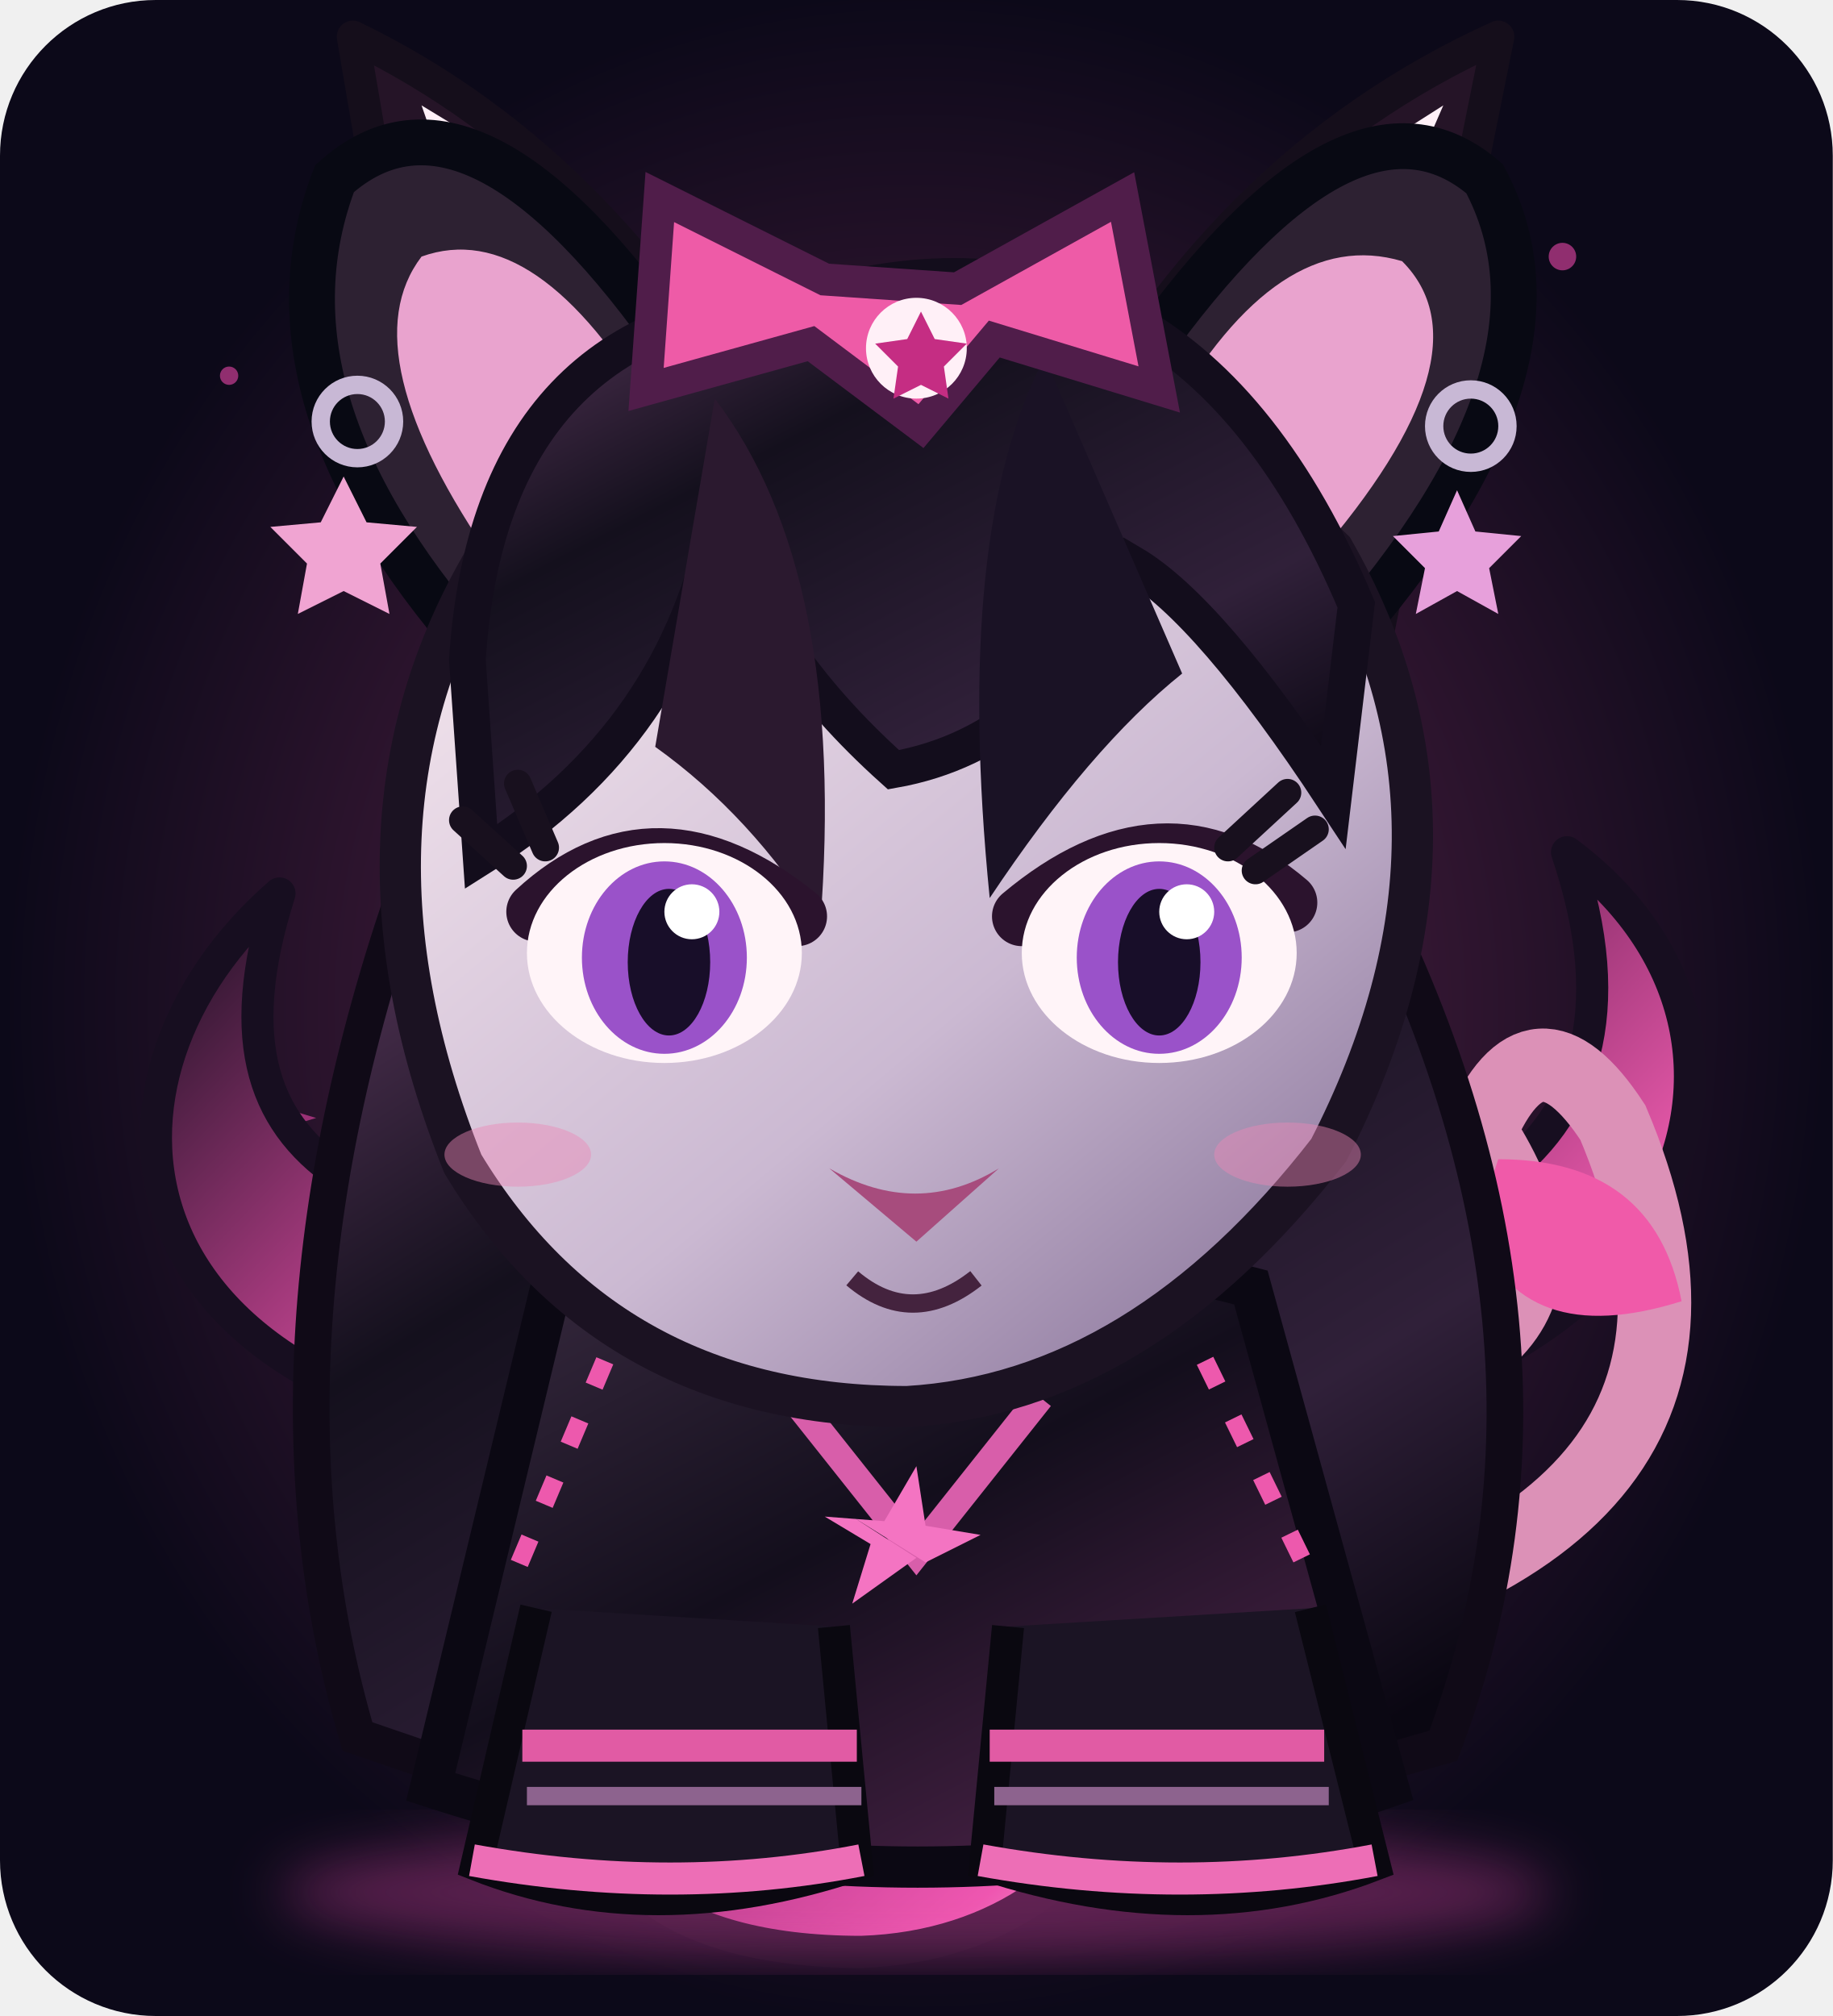
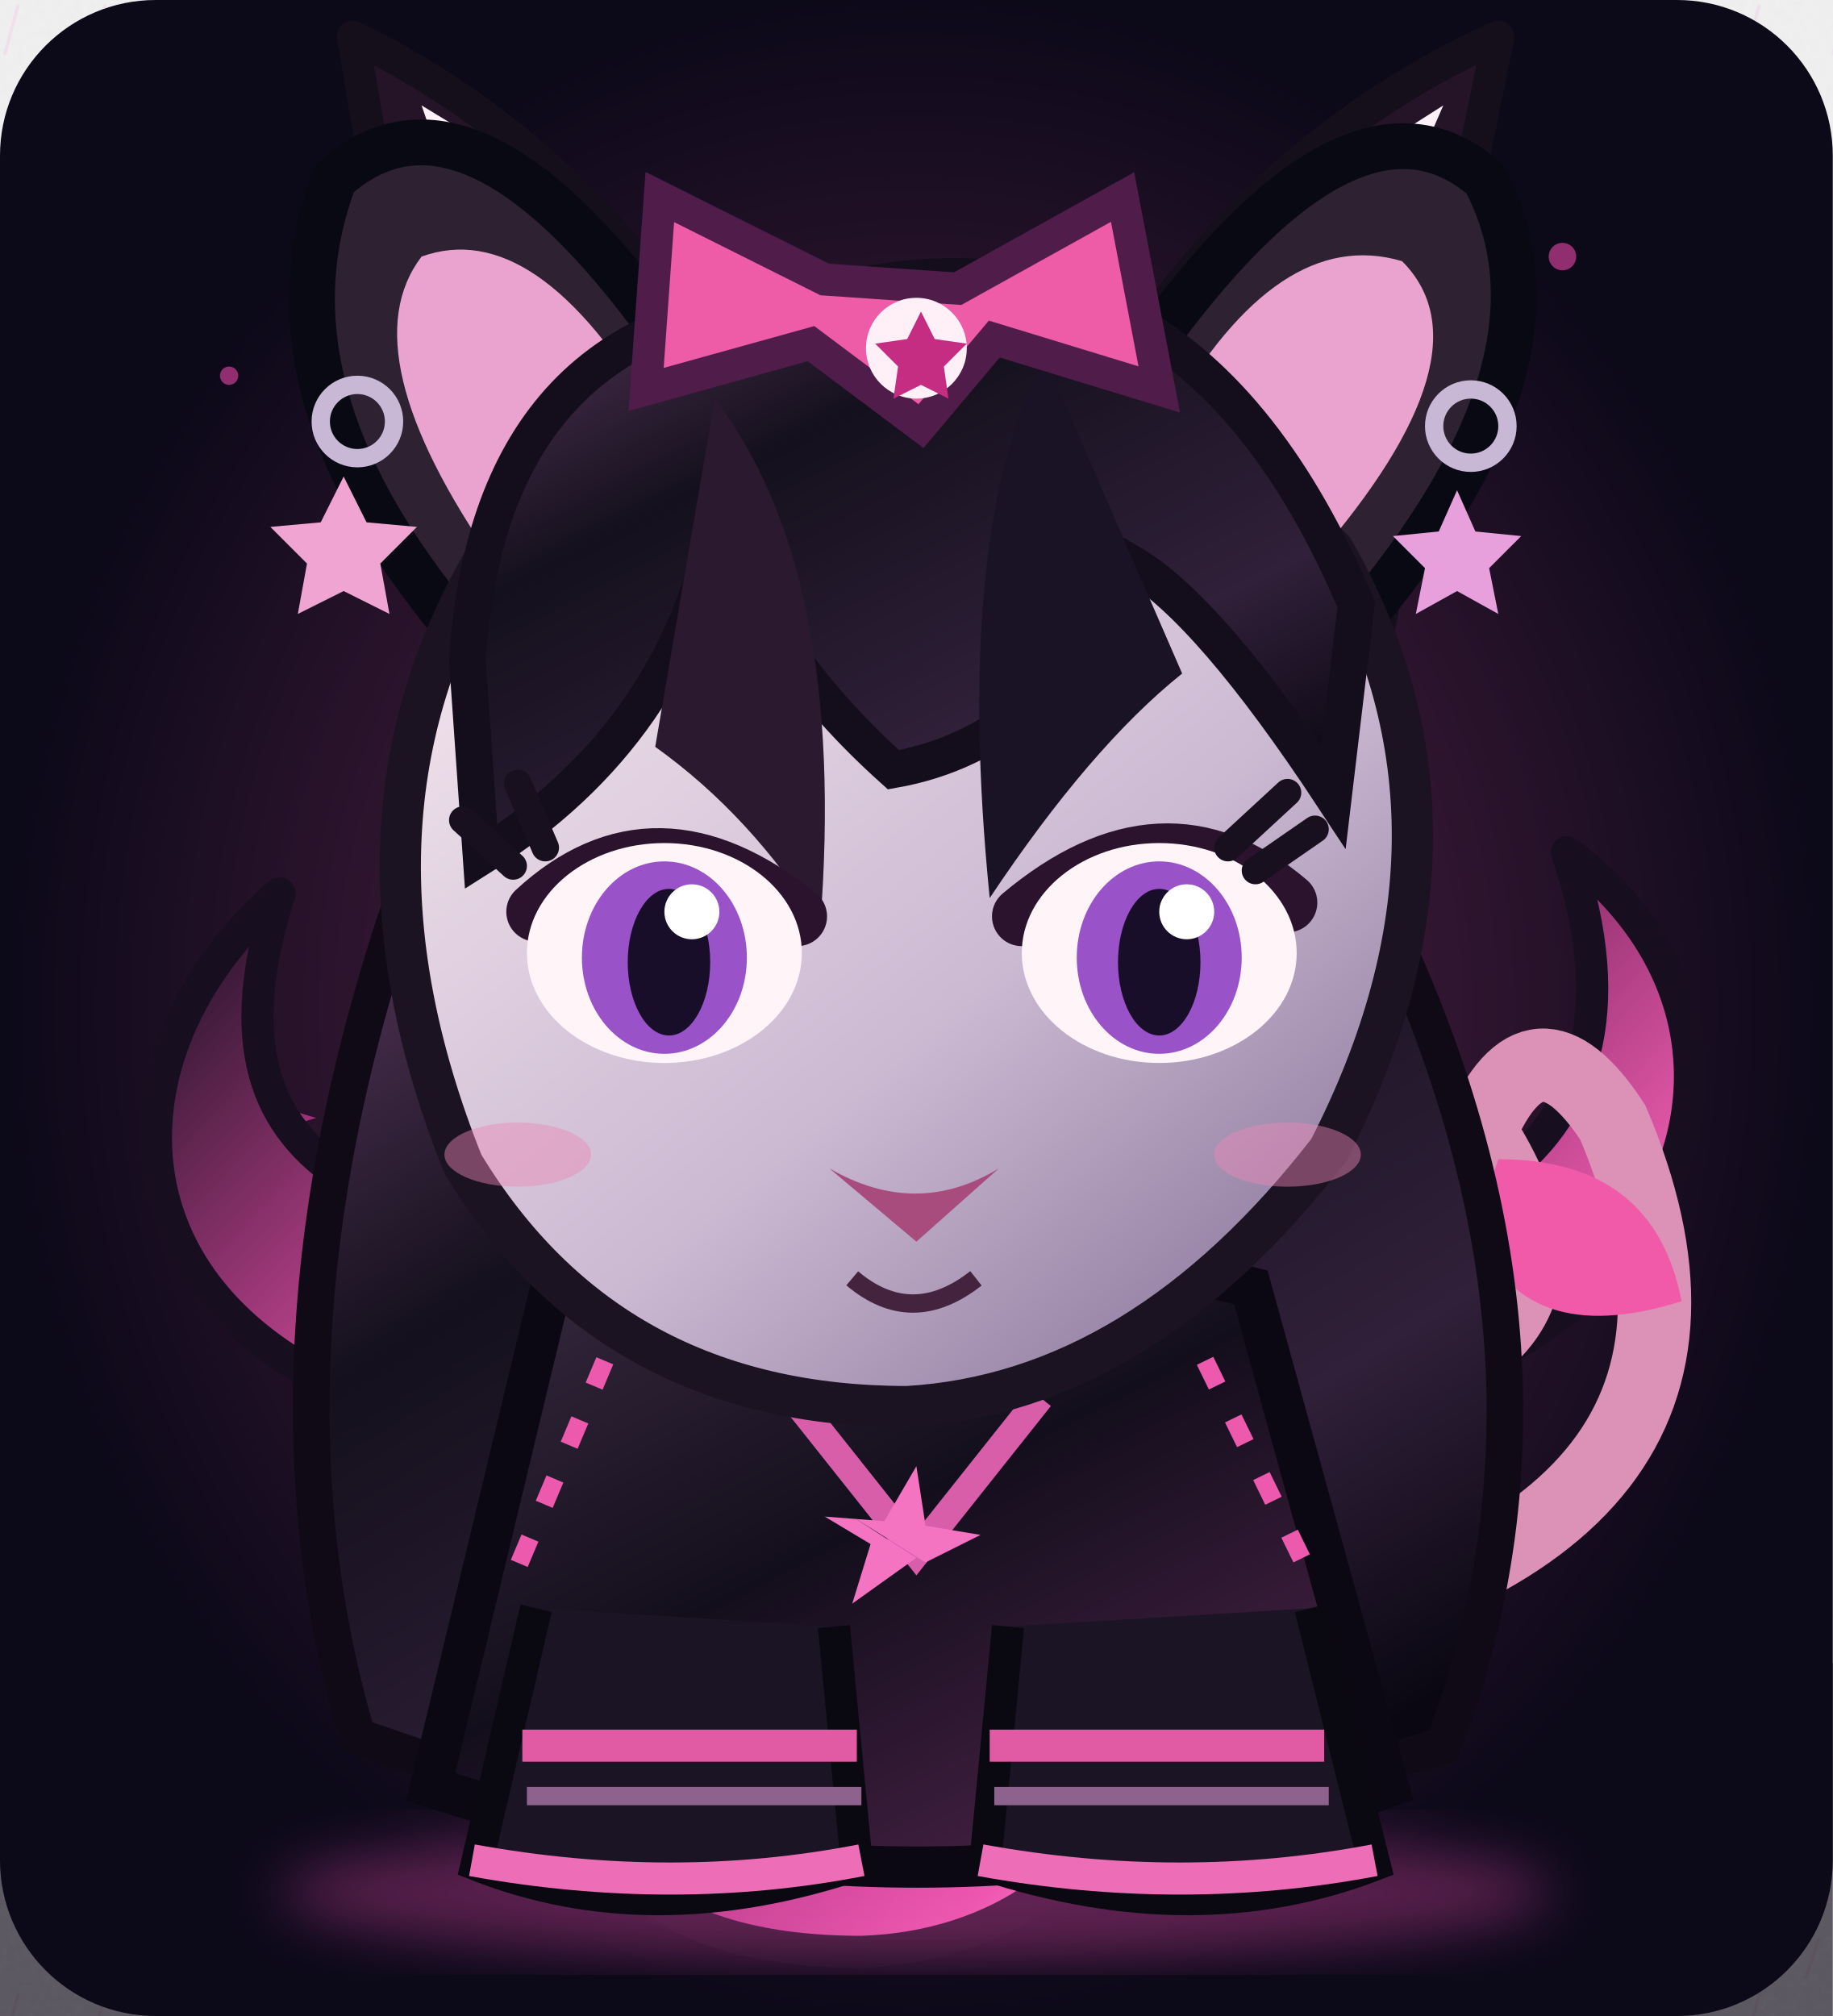
<svg xmlns="http://www.w3.org/2000/svg" viewBox="0 0 400 440" role="img" aria-labelledby="title desc">
+   <defs>
+     <linearGradient id="rimlight" x1="0" y1="0" x2="1" y2="1">
+       <stop stop-color="#fff2ff" />
+       <stop offset=".3" stop-color="#ff47b8" />
+       <stop offset=".75" stop-color="#6b1c71" />
+       <stop offset="1" stop-color="#180b25" />
+     </linearGradient>
+     <radialGradient id="eclipse">
+       <stop offset=".67" stop-color="#070411" />
+       <stop offset=".7" stop-color="#ff4bca" />
+       <stop offset=".75" stop-color="#fc87e6" stop-opacity=".5" />
+       <stop offset="1" stop-color="#a11c9c" stop-opacity="0" />
+     </radialGradient>
+     <pattern id="rain" width="19" height="31" patternUnits="userSpaceOnUse">
+       <path d="M4 1l-3 11M17 20l-3 9" stroke="#ff80d7" opacity=".22" stroke-width=".7" />
+     </pattern>
+     <filter id="grain">
+       <feTurbulence type="fractalNoise" baseFrequency=".62" numOctaves="3" seed="8" result="noise" />
+       <feColorMatrix in="noise" type="saturate" values="0" />
+       <feComponentTransfer>
+         <feFuncA type="linear" slope=".10" />
+       </feComponentTransfer>
+     </filter>
+     <filter id="neonEdge">
+       <feGaussianBlur stdDeviation="4" />
+     </filter>
+   </defs>
+   <g pointer-events="none">
+     <circle cx="205" cy="184" r="174" fill="url(#eclipse)" />
+     <rect x="0" y="0" width="400" height="440" fill="url(#rain)" opacity=".65" />
+     <path d="M0 365L42 334L83 361L112 339L161 371L215 347L263 374L317 334L400 363V440H0Z" fill="#090513" opacity=".65" />
+     <path d="M13 388L83 379L148 393L214 380L283 397L371 382" fill="none" stroke="#ff4dbb" stroke-width="2" opacity=".45" filter="url(#neonEdge)" />
+     <path d="M22 67l7-17 7 17-7 17ZM361 188l6-13 6 13-6 13Z" fill="#ffb5eb" opacity=".75" />
+     <rect width="400" height="440" fill="#ffffff" filter="url(#grain)" opacity=".4" />
+   </g>
  <style>@keyframes boogieAura{0%,100%{opacity:.35}50%{opacity:.8}}@keyframes boogieDrift{0%,100%{transform:translateY(0)}50%{transform:translateY(-5px)}}#boogie-fox-tails{transform-origin:200px 330px;animation:boogieDrift 4s ease-in-out infinite}.boogie-embers{animation:boogieAura 2.4s ease-in-out infinite}</style>
  <defs>
    <radialGradient id="boogieHalo">
      <stop stop-color="#ff4bbf" stop-opacity=".38" />
      <stop offset=".65" stop-color="#7c176c" stop-opacity=".13" />
      <stop offset="1" stop-color="#07020d" stop-opacity="0" />
    </radialGradient>
  </defs>
  <circle cx="200" cy="194" r="177" fill="url(#boogieHalo)" />
  <g class="boogie-embers" fill="#ff76ce">
    <circle cx="27" cy="155" r="2" />
    <circle cx="365" cy="100" r="2" />
    <circle cx="52" cy="340" r="3" />
    <circle cx="345" cy="365" r="2" />
  </g>
  <defs>
    <radialGradient id="night">
      <stop stop-color="#62264f" />
      <stop offset="1" stop-color="#0c0919" />
    </radialGradient>
    <linearGradient id="hair" x2=".8" y2="1">
      <stop stop-color="#5c395e" />
      <stop offset=".35" stop-color="#14101d" />
      <stop offset=".75" stop-color="#302039" />
      <stop offset="1" stop-color="#0a0712" />
    </linearGradient>
    <linearGradient id="fur" x2=".8" y2="1">
      <stop stop-color="#fff2f5" />
      <stop offset=".65" stop-color="#cbb9d2" />
      <stop offset="1" stop-color="#8b779c" />
    </linearGradient>
    <linearGradient id="coat" x2=".8" y2="1">
      <stop stop-color="#3c2d43" />
      <stop offset=".5" stop-color="#130e1c" />
      <stop offset="1" stop-color="#4d2349" />
    </linearGradient>
    <filter id="glow">
      <feGaussianBlur stdDeviation="6" />
    </filter>
  </defs>
  <rect width="400" height="440" rx="34" fill="url(#night)" />
  <g fill="#e846a9" opacity=".6">
    <circle cx="50" cy="82" r="2" />
    <circle cx="341" cy="56" r="3" />
    <circle cx="358" cy="303" r="2" />
    <path d="M54 232l5 9 10 3-10 3-5 9-5-9-10-3 10-3Z" />
  </g>
  <defs>
    <linearGradient id="foxTail" x1="0" y1="0" x2="1" y2="1">
      <stop stop-color="#140e1e" />
      <stop offset=".48" stop-color="#a2397b" />
      <stop offset=".8" stop-color="#f25eb1" />
      <stop offset="1" stop-color="#fff1f7" />
    </linearGradient>
  </defs>
  <g id="boogie-fox-tails" stroke="#170e20" stroke-width="7" stroke-linejoin="round">
    <path d="M128 316C22 307 15 235 61 195C40 261 91 267 150 279Z" fill="url(#foxTail)" />
    <path d="M262 312C366 307 397 227 342 186C366 257 307 275 251 277Z" fill="url(#foxTail)" />
    <path d="M198 319C115 350 101 426 188 426C249 424 274 358 222 317Z" fill="url(#foxTail)" />
  </g>
  <g id="boogie-fox-ears" stroke="#150e1b" stroke-width="7" stroke-linejoin="round">
    <path d="M99 137L77 8Q135 36 170 104Z" fill="#251427" />
    <path d="M301 137L327 8Q265 36 231 104Z" fill="#251427" />
    <path d="M107 102L93 37L148 95Z" fill="#e57cb5" />
    <path d="M294 102L311 37L251 95Z" fill="#e57cb5" />
    <path d="M100 46L92 23L115 37M305 46L315 23L293 37" fill="#fff0f8" stroke="none" />
  </g>
  <ellipse cx="200" cy="413" rx="139" ry="15" fill="#e84aaf" opacity=".35" filter="url(#glow)" />
  <path d="M263 360Q391 337 352 245Q335 219 323 247Q358 301 270 309" fill="none" stroke="#dc91b7" stroke-width="16" stroke-linecap="round" />
  <path d="M327 253q34 0 40 31q-35 11-45-16" fill="#f05aa9" />
  <path d="M103 141Q55 86 73 39Q103 12 148 77M292 141Q346 80 324 39Q295 14 250 77" fill="#2d2132" stroke="#080913" stroke-width="10" />
  <path d="M108 123Q76 77 92 56Q117 47 143 91M287 122Q326 77 306 57Q279 49 255 91" fill="#e9a3ce" />
  <path d="M90 190Q53 294 78 379L116 392L145 308M297 190Q349 291 315 381L277 392L255 307" fill="url(#hair)" stroke="#100a17" stroke-width="8" />
  <path d="M120 282Q194 260 273 281L303 390Q202 425 94 390Z" fill="url(#coat)" stroke="#0b0813" stroke-width="9" />
  <path d="M132 297l-19 45m150-45 22 45" stroke="#ed59ad" stroke-width="4" stroke-dasharray="6 8" />
  <path d="M173 305l27 34 27-34" stroke="#d85eaa" stroke-width="6" fill="none" />
  <path d="M186 331l14 9-14 10 4-13-10-6 13 1 7-12 2 13 12 2-12 6" fill="#f474c2" />
  <path d="M117 351l-13 56q38 15 83 0l-5-52M220 355l-5 52q46 15 85 0l-14-56" fill="#1b1424" stroke="#0a0810" stroke-width="7" />
  <path d="M114 381h73m29 0h73" stroke="#e15ba4" stroke-width="7" />
  <path d="M115 392h73m29 0h73" stroke="#8d638e" stroke-width="4" />
  <path d="M103 406q44 8 85 0m26 0q44 8 86 0" stroke="#ed6eb6" stroke-width="7" fill="none" />
  <path d="M107 120Q200 31 291 120Q326 181 290 251Q249 304 198 307Q133 307 101 254Q71 179 107 120Z" fill="url(#fur)" stroke="#1b1222" stroke-width="9" />
  <path d="M102 144Q107 68 177 65Q258 42 296 132L291 174Q264 133 247 123Q229 162 195 168Q166 142 157 112Q148 160 105 187Z" fill="url(#hair)" stroke="#130d1c" stroke-width="8" />
  <path d="M156 87Q185 125 179 202Q164 178 143 163" fill="#2b192f" />
  <path d="M228 78Q208 116 216 196Q238 163 258 147" fill="#1a1225" />
  <path d="M117 199Q143 175 174 200M223 200Q254 174 281 197" fill="none" stroke="#2b132d" stroke-width="13" stroke-linecap="round" />
  <ellipse cx="145" cy="208" rx="30" ry="24" fill="#fff4f8" />
  <ellipse cx="253" cy="208" rx="30" ry="24" fill="#fff4f8" />
  <ellipse cx="145" cy="209" rx="18" ry="21" fill="#9a52c9" />
  <ellipse cx="253" cy="209" rx="18" ry="21" fill="#9a52c9" />
  <ellipse cx="146" cy="210" rx="9" ry="16" fill="#180e29" />
  <ellipse cx="253" cy="210" rx="9" ry="16" fill="#180e29" />
  <circle cx="151" cy="199" r="6" fill="white" />
  <circle cx="259" cy="199" r="6" fill="white" />
  <path d="M112 189l-11-10m18 6-6-14m155 14 13-12m-7 17 13-9" stroke="#18101e" stroke-width="6" stroke-linecap="round" />
  <path d="M181 255q19 11 37 0l-18 16Z" fill="#a74c7d" />
  <path d="M186 279q13 11 27 0" stroke="#44233e" stroke-width="4" fill="none" />
  <ellipse cx="113" cy="252" rx="16" ry="7" fill="#ec87b6" opacity=".45" />
  <ellipse cx="281" cy="252" rx="16" ry="7" fill="#ec87b6" opacity=".45" />
  <path d="M180 61l-36-18-3 42 36-10 24 18 16-19 36 11-8-42-36 20Z" fill="#ee5ba7" stroke="#501d4a" stroke-width="7" />
  <circle cx="200" cy="76" r="11" fill="#fff0f7" />
  <path d="M201 68l3 6 7 1-5 5 1 7-6-3-6 3 1-7-5-5 7-1Z" fill="#c52d83" />
  <g fill="none" stroke="#c8b8d5" stroke-width="4">
    <circle cx="78" cy="92" r="8" />
    <circle cx="321" cy="93" r="8" />
  </g>
  <path d="M75 104l5 10 11 1-8 8 2 11-10-5-10 5 2-11-8-8 11-1Z" fill="#f0a4d2" />
  <path d="M318 107l4 9 10 1-7 7 2 10-9-5-9 5 2-10-7-7 10-1Z" fill="#e7a0db" />
</svg>
